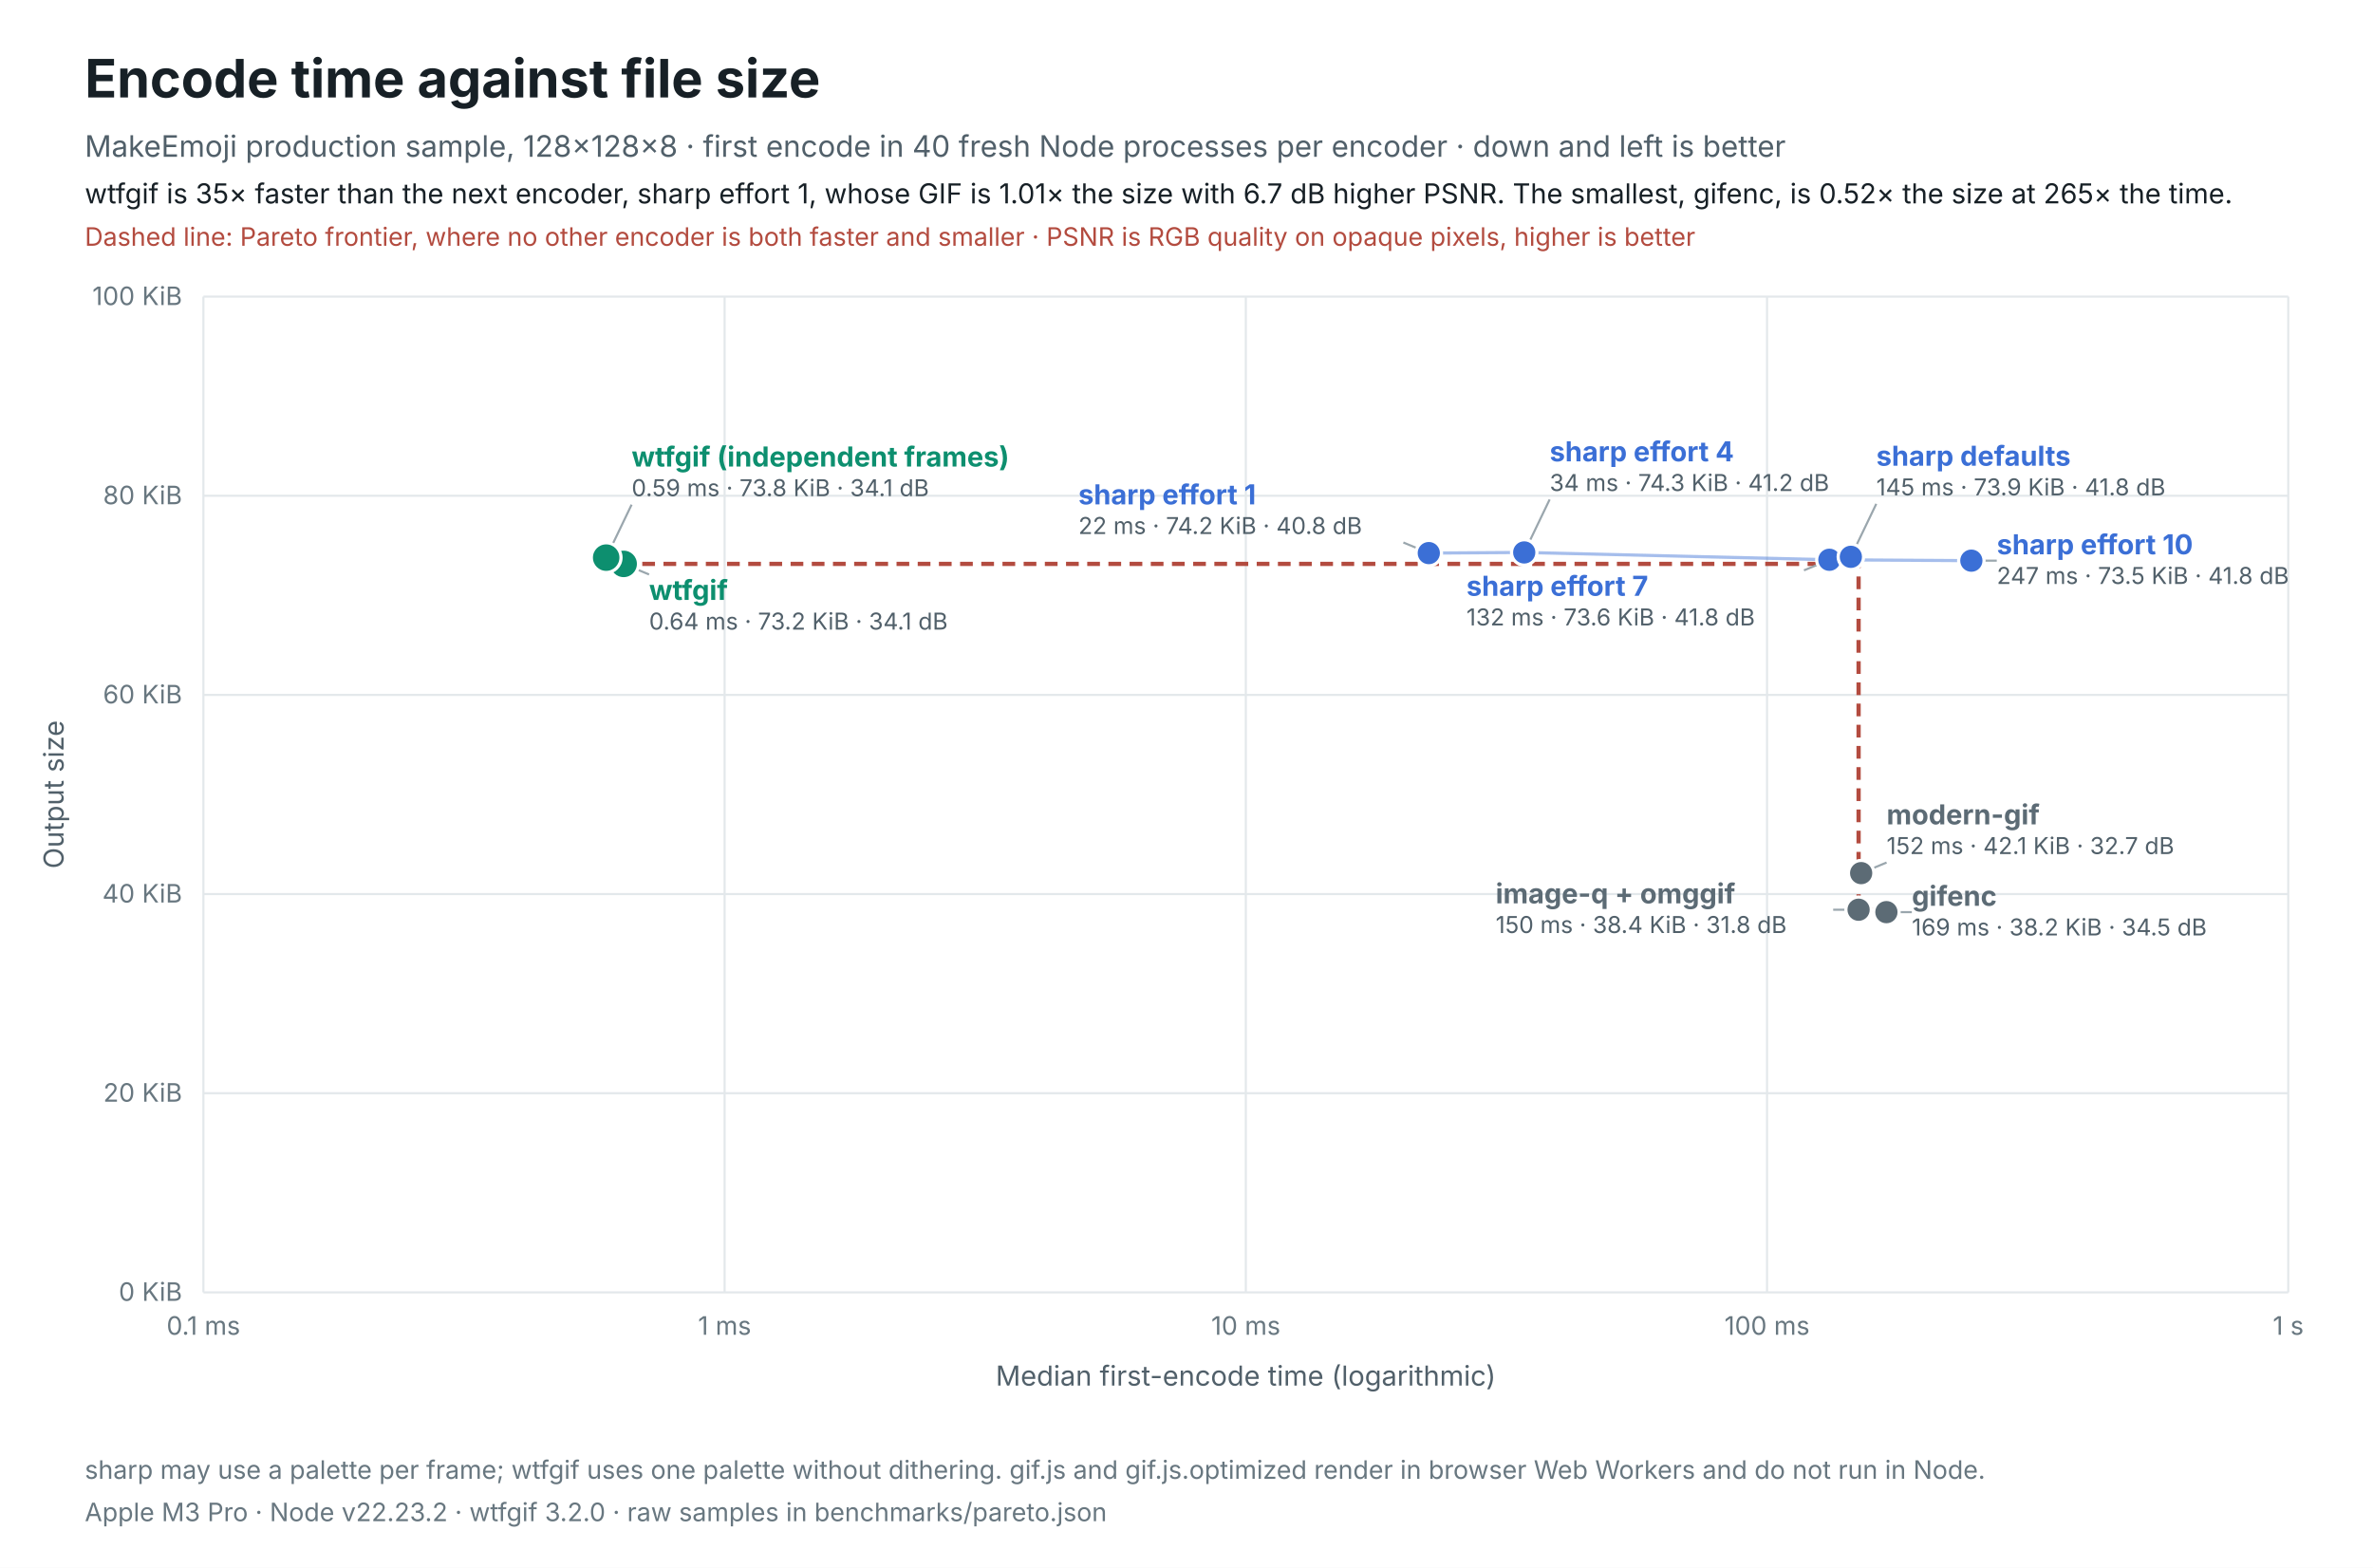
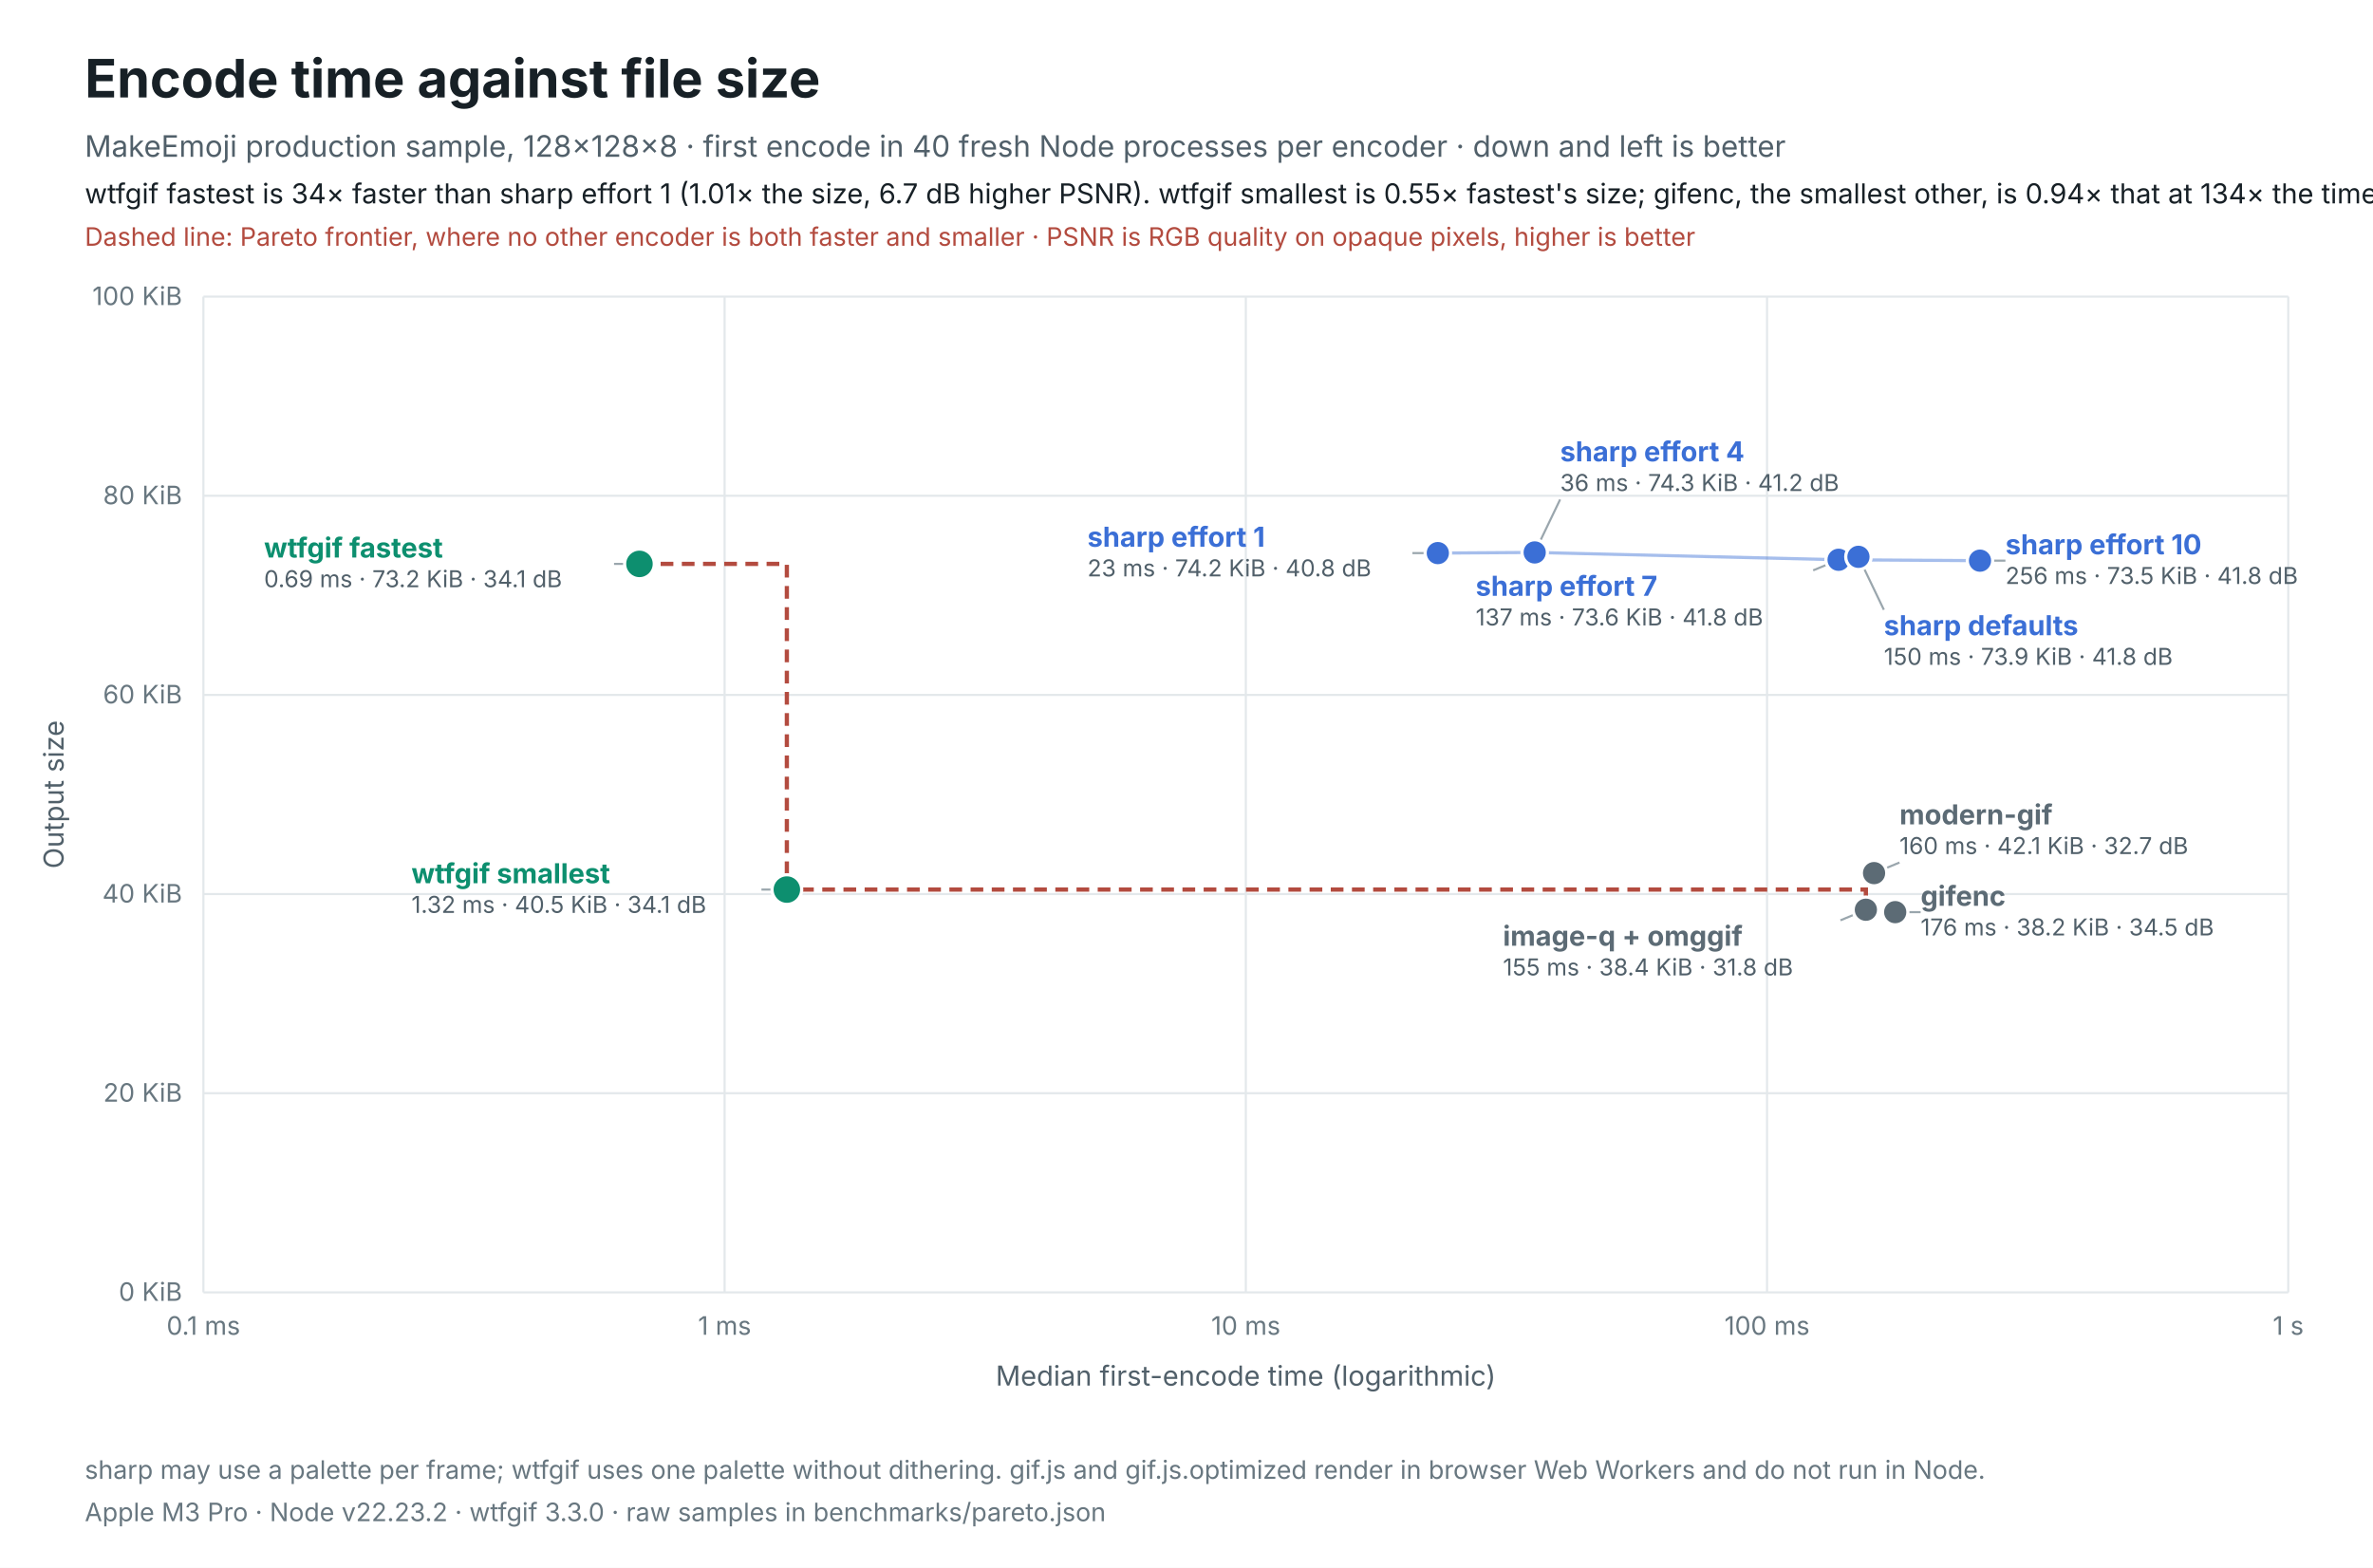
<svg xmlns="http://www.w3.org/2000/svg" width="1120" height="740" viewBox="0 0 1120 740" role="img" aria-labelledby="title desc">
  <rect width="100%" height="100%" fill="#ffffff" />
  <g font-family="ui-sans-serif, -apple-system, BlinkMacSystemFont, Segoe UI, sans-serif" fill="#172026">
    <text x="40" y="46" font-size="25" font-weight="700">Encode time against file size</text>
    <text x="40" y="74" font-size="14" fill="#51606a">MakeEmoji production sample, 128×128×8 · first encode in 40 fresh Node processes per encoder · down and left is better</text>
-     <text x="40" y="96" font-size="13" fill="#172026">wtfgif is 35× faster than the next encoder, sharp effort 1, whose GIF is 1.01× the size with 6.7 dB higher PSNR. The smallest, gifenc, is 0.52× the size at 265× the time.</text>
+     <text x="40" y="96" font-size="13" fill="#172026">wtfgif fastest is 34× faster than sharp effort 1 (1.01× the size, 6.7 dB higher PSNR). wtfgif smallest is 0.55× fastest's size; gifenc, the smallest other, is 0.94× that at 134× the time.</text>
    <text x="40" y="116" font-size="12" fill="#b34b3f">Dashed line: Pareto frontier, where no other encoder is both faster and smaller · PSNR is RGB quality on opaque pixels, higher is better</text>
    <line x1="96" y1="140" x2="96" y2="610" stroke="#e3e8eb" />
    <text x="96" y="630" text-anchor="middle" font-size="12" fill="#687780">0.1 ms</text>
    <line x1="342" y1="140" x2="342" y2="610" stroke="#e3e8eb" />
    <text x="342" y="630" text-anchor="middle" font-size="12" fill="#687780">1 ms</text>
    <line x1="588" y1="140" x2="588" y2="610" stroke="#e3e8eb" />
    <text x="588" y="630" text-anchor="middle" font-size="12" fill="#687780">10 ms</text>
    <line x1="834" y1="140" x2="834" y2="610" stroke="#e3e8eb" />
    <text x="834" y="630" text-anchor="middle" font-size="12" fill="#687780">100 ms</text>
    <line x1="1080" y1="140" x2="1080" y2="610" stroke="#e3e8eb" />
    <text x="1080" y="630" text-anchor="middle" font-size="12" fill="#687780">1 s</text>
    <line x1="96" y1="610" x2="1080" y2="610" stroke="#e3e8eb" />
    <text x="86" y="614" text-anchor="end" font-size="12" fill="#687780">0 KiB</text>
    <line x1="96" y1="516" x2="1080" y2="516" stroke="#e3e8eb" />
    <text x="86" y="520" text-anchor="end" font-size="12" fill="#687780">20 KiB</text>
    <line x1="96" y1="422" x2="1080" y2="422" stroke="#e3e8eb" />
    <text x="86" y="426" text-anchor="end" font-size="12" fill="#687780">40 KiB</text>
    <line x1="96" y1="328" x2="1080" y2="328" stroke="#e3e8eb" />
    <text x="86" y="332" text-anchor="end" font-size="12" fill="#687780">60 KiB</text>
    <line x1="96" y1="234" x2="1080" y2="234" stroke="#e3e8eb" />
    <text x="86" y="238" text-anchor="end" font-size="12" fill="#687780">80 KiB</text>
    <line x1="96" y1="140" x2="1080" y2="140" stroke="#e3e8eb" />
    <text x="86" y="144" text-anchor="end" font-size="12" fill="#687780">100 KiB</text>
    <text x="588" y="654" text-anchor="middle" font-size="13" fill="#51606a">Median first-encode time (logarithmic)</text>
    <text x="30" y="375" text-anchor="middle" font-size="13" fill="#51606a" transform="rotate(-90 30 375)">Output size</text>
-     <polyline points="674.36,261.06 719.4,260.75 863.42,264.21 930.43,264.63" fill="none" stroke="#3b6fd6" stroke-width="1.5" stroke-opacity="0.45" />
-     <polyline points="286.1,263.2 294.35,263.2 294.35,266.16 877.21,266.16 877.21,429.39 890.34,429.39 890.34,430.53" fill="none" stroke="#b34b3f" stroke-width="2" stroke-dasharray="6 4" />
-     <line x1="286.1" y1="263.2" x2="298.1" y2="238.2" stroke="#9aa6ad" stroke-width="1" />
-     <line x1="294.35" y1="266.16" x2="306.35" y2="271.16" stroke="#9aa6ad" stroke-width="1" />
-     <line x1="877.21" y1="429.39" x2="865.21" y2="429.39" stroke="#9aa6ad" stroke-width="1" />
-     <line x1="890.34" y1="430.53" x2="902.34" y2="430.53" stroke="#9aa6ad" stroke-width="1" />
-     <line x1="674.36" y1="261.06" x2="662.36" y2="256.06" stroke="#9aa6ad" stroke-width="1" />
-     <line x1="719.4" y1="260.75" x2="731.4" y2="235.75" stroke="#9aa6ad" stroke-width="1" />
-     <line x1="863.42" y1="264.21" x2="851.42" y2="269.21" stroke="#9aa6ad" stroke-width="1" />
-     <line x1="873.56" y1="262.82" x2="885.56" y2="237.82" stroke="#9aa6ad" stroke-width="1" />
-     <line x1="878.42" y1="412.11" x2="890.42" y2="407.11" stroke="#9aa6ad" stroke-width="1" />
-     <line x1="930.43" y1="264.63" x2="942.43" y2="264.63" stroke="#9aa6ad" stroke-width="1" />
-     <circle cx="294.35" cy="266.16" r="7" fill="#0d8f6f" stroke="#ffffff" stroke-width="1.5" />
-     <circle cx="286.1" cy="263.2" r="7" fill="#0d8f6f" stroke="#ffffff" stroke-width="1.5" />
-     <circle cx="877.21" cy="429.39" r="6" fill="#5c6b75" stroke="#ffffff" stroke-width="1.5" />
-     <circle cx="890.34" cy="430.53" r="6" fill="#5c6b75" stroke="#ffffff" stroke-width="1.5" />
-     <circle cx="878.42" cy="412.11" r="6" fill="#5c6b75" stroke="#ffffff" stroke-width="1.5" />
-     <circle cx="674.36" cy="261.06" r="6" fill="#3b6fd6" stroke="#ffffff" stroke-width="1.5" />
-     <circle cx="719.4" cy="260.75" r="6" fill="#3b6fd6" stroke="#ffffff" stroke-width="1.5" />
-     <circle cx="863.42" cy="264.21" r="6" fill="#3b6fd6" stroke="#ffffff" stroke-width="1.5" />
-     <circle cx="930.43" cy="264.63" r="6" fill="#3b6fd6" stroke="#ffffff" stroke-width="1.5" />
-     <circle cx="873.56" cy="262.82" r="6" fill="#3b6fd6" stroke="#ffffff" stroke-width="1.5" />
-     <text x="298.1" y="220.2" font-size="13" font-weight="700" fill="#0d8f6f">wtfgif (independent frames)</text>
-     <text x="298.1" y="234.2" font-size="11" fill="#51606a">0.59 ms · 73.8 KiB · 34.1 dB</text>
-     <text x="306.35" y="283.16" font-size="13" font-weight="700" fill="#0d8f6f">wtfgif</text>
-     <text x="306.35" y="297.16" font-size="11" fill="#51606a">0.64 ms · 73.2 KiB · 34.1 dB</text>
-     <text x="705.91" y="426.39" font-size="13" font-weight="700" fill="#5c6b75">image-q + omggif</text>
-     <text x="705.91" y="440.39" font-size="11" fill="#51606a">150 ms · 38.4 KiB · 31.8 dB</text>
-     <text x="902.34" y="427.53" font-size="13" font-weight="700" fill="#5c6b75">gifenc</text>
-     <text x="902.34" y="441.53" font-size="11" fill="#51606a">169 ms · 38.2 KiB · 34.5 dB</text>
-     <text x="508.96" y="238.06" font-size="13" font-weight="700" fill="#3b6fd6">sharp effort 1</text>
-     <text x="508.96" y="252.06" font-size="11" fill="#51606a">22 ms · 74.2 KiB · 40.8 dB</text>
-     <text x="731.4" y="217.75" font-size="13" font-weight="700" fill="#3b6fd6">sharp effort 4</text>
-     <text x="731.4" y="231.75" font-size="11" fill="#51606a">34 ms · 74.3 KiB · 41.2 dB</text>
-     <text x="692.12" y="281.21" font-size="13" font-weight="700" fill="#3b6fd6">sharp effort 7</text>
-     <text x="692.12" y="295.21" font-size="11" fill="#51606a">132 ms · 73.6 KiB · 41.8 dB</text>
-     <text x="885.56" y="219.82" font-size="13" font-weight="700" fill="#3b6fd6">sharp defaults</text>
-     <text x="885.56" y="233.82" font-size="11" fill="#51606a">145 ms · 73.9 KiB · 41.8 dB</text>
-     <text x="890.42" y="389.11" font-size="13" font-weight="700" fill="#5c6b75">modern-gif</text>
-     <text x="890.42" y="403.11" font-size="11" fill="#51606a">152 ms · 42.1 KiB · 32.7 dB</text>
-     <text x="942.43" y="261.63" font-size="13" font-weight="700" fill="#3b6fd6">sharp effort 10</text>
-     <text x="942.43" y="275.63" font-size="11" fill="#51606a">247 ms · 73.5 KiB · 41.8 dB</text>
+     <polyline points="678.62,261.06 724.34,260.75 867.77,264.21 934.51,264.63" fill="none" stroke="#3b6fd6" stroke-width="1.5" stroke-opacity="0.45" />
+     <polyline points="301.81,266.16 371.38,266.16 371.38,419.88 880.65,419.88 880.65,429.39 894.49,429.39 894.49,430.53" fill="none" stroke="#b34b3f" stroke-width="2" stroke-dasharray="6 4" />
+     <line x1="301.81" y1="266.16" x2="289.81" y2="266.16" stroke="#9aa6ad" stroke-width="1" />
+     <line x1="371.38" y1="419.88" x2="359.38" y2="419.88" stroke="#9aa6ad" stroke-width="1" />
+     <line x1="880.65" y1="429.39" x2="868.65" y2="434.39" stroke="#9aa6ad" stroke-width="1" />
+     <line x1="894.49" y1="430.53" x2="906.49" y2="430.53" stroke="#9aa6ad" stroke-width="1" />
+     <line x1="678.62" y1="261.06" x2="666.62" y2="261.06" stroke="#9aa6ad" stroke-width="1" />
+     <line x1="724.34" y1="260.75" x2="736.34" y2="235.75" stroke="#9aa6ad" stroke-width="1" />
+     <line x1="867.77" y1="264.21" x2="855.77" y2="269.21" stroke="#9aa6ad" stroke-width="1" />
+     <line x1="877.14" y1="262.82" x2="889.14" y2="287.82" stroke="#9aa6ad" stroke-width="1" />
+     <line x1="884.51" y1="412.11" x2="896.51" y2="407.11" stroke="#9aa6ad" stroke-width="1" />
+     <line x1="934.51" y1="264.63" x2="946.51" y2="264.63" stroke="#9aa6ad" stroke-width="1" />
+     <circle cx="301.81" cy="266.16" r="7" fill="#0d8f6f" stroke="#ffffff" stroke-width="1.5" />
+     <circle cx="371.38" cy="419.88" r="7" fill="#0d8f6f" stroke="#ffffff" stroke-width="1.5" />
+     <circle cx="880.65" cy="429.39" r="6" fill="#5c6b75" stroke="#ffffff" stroke-width="1.5" />
+     <circle cx="894.49" cy="430.53" r="6" fill="#5c6b75" stroke="#ffffff" stroke-width="1.5" />
+     <circle cx="884.51" cy="412.11" r="6" fill="#5c6b75" stroke="#ffffff" stroke-width="1.5" />
+     <circle cx="678.62" cy="261.06" r="6" fill="#3b6fd6" stroke="#ffffff" stroke-width="1.5" />
+     <circle cx="724.34" cy="260.75" r="6" fill="#3b6fd6" stroke="#ffffff" stroke-width="1.5" />
+     <circle cx="867.77" cy="264.21" r="6" fill="#3b6fd6" stroke="#ffffff" stroke-width="1.5" />
+     <circle cx="934.51" cy="264.63" r="6" fill="#3b6fd6" stroke="#ffffff" stroke-width="1.5" />
+     <circle cx="877.14" cy="262.82" r="6" fill="#3b6fd6" stroke="#ffffff" stroke-width="1.5" />
+     <text x="124.61" y="263.16" font-size="13" font-weight="700" fill="#0d8f6f">wtfgif fastest</text>
+     <text x="124.61" y="277.16" font-size="11" fill="#51606a">0.69 ms · 73.2 KiB · 34.1 dB</text>
+     <text x="194.18" y="416.88" font-size="13" font-weight="700" fill="#0d8f6f">wtfgif smallest</text>
+     <text x="194.18" y="430.88" font-size="11" fill="#51606a">1.32 ms · 40.5 KiB · 34.1 dB</text>
+     <text x="709.35" y="446.39" font-size="13" font-weight="700" fill="#5c6b75">image-q + omggif</text>
+     <text x="709.35" y="460.39" font-size="11" fill="#51606a">155 ms · 38.4 KiB · 31.8 dB</text>
+     <text x="906.49" y="427.53" font-size="13" font-weight="700" fill="#5c6b75">gifenc</text>
+     <text x="906.49" y="441.53" font-size="11" fill="#51606a">176 ms · 38.2 KiB · 34.5 dB</text>
+     <text x="513.22" y="258.06" font-size="13" font-weight="700" fill="#3b6fd6">sharp effort 1</text>
+     <text x="513.22" y="272.06" font-size="11" fill="#51606a">23 ms · 74.2 KiB · 40.8 dB</text>
+     <text x="736.34" y="217.75" font-size="13" font-weight="700" fill="#3b6fd6">sharp effort 4</text>
+     <text x="736.34" y="231.75" font-size="11" fill="#51606a">36 ms · 74.3 KiB · 41.2 dB</text>
+     <text x="696.47" y="281.21" font-size="13" font-weight="700" fill="#3b6fd6">sharp effort 7</text>
+     <text x="696.47" y="295.21" font-size="11" fill="#51606a">137 ms · 73.6 KiB · 41.8 dB</text>
+     <text x="889.14" y="299.82" font-size="13" font-weight="700" fill="#3b6fd6">sharp defaults</text>
+     <text x="889.14" y="313.82" font-size="11" fill="#51606a">150 ms · 73.9 KiB · 41.8 dB</text>
+     <text x="896.51" y="389.11" font-size="13" font-weight="700" fill="#5c6b75">modern-gif</text>
+     <text x="896.51" y="403.11" font-size="11" fill="#51606a">160 ms · 42.1 KiB · 32.7 dB</text>
+     <text x="946.51" y="261.63" font-size="13" font-weight="700" fill="#3b6fd6">sharp effort 10</text>
+     <text x="946.51" y="275.63" font-size="11" fill="#51606a">256 ms · 73.5 KiB · 41.8 dB</text>
    <text x="40" y="698" font-size="12" fill="#687780">sharp may use a palette per frame; wtfgif uses one palette without dithering. gif.js and gif.js.optimized render in browser Web Workers and do not run in Node.</text>
-     <text x="40" y="718" font-size="12" fill="#687780">Apple M3 Pro · Node v22.23.2 · wtfgif 3.2.0 · raw samples in benchmarks/pareto.json</text>
+     <text x="40" y="718" font-size="12" fill="#687780">Apple M3 Pro · Node v22.23.2 · wtfgif 3.3.0 · raw samples in benchmarks/pareto.json</text>
  </g>
</svg>
